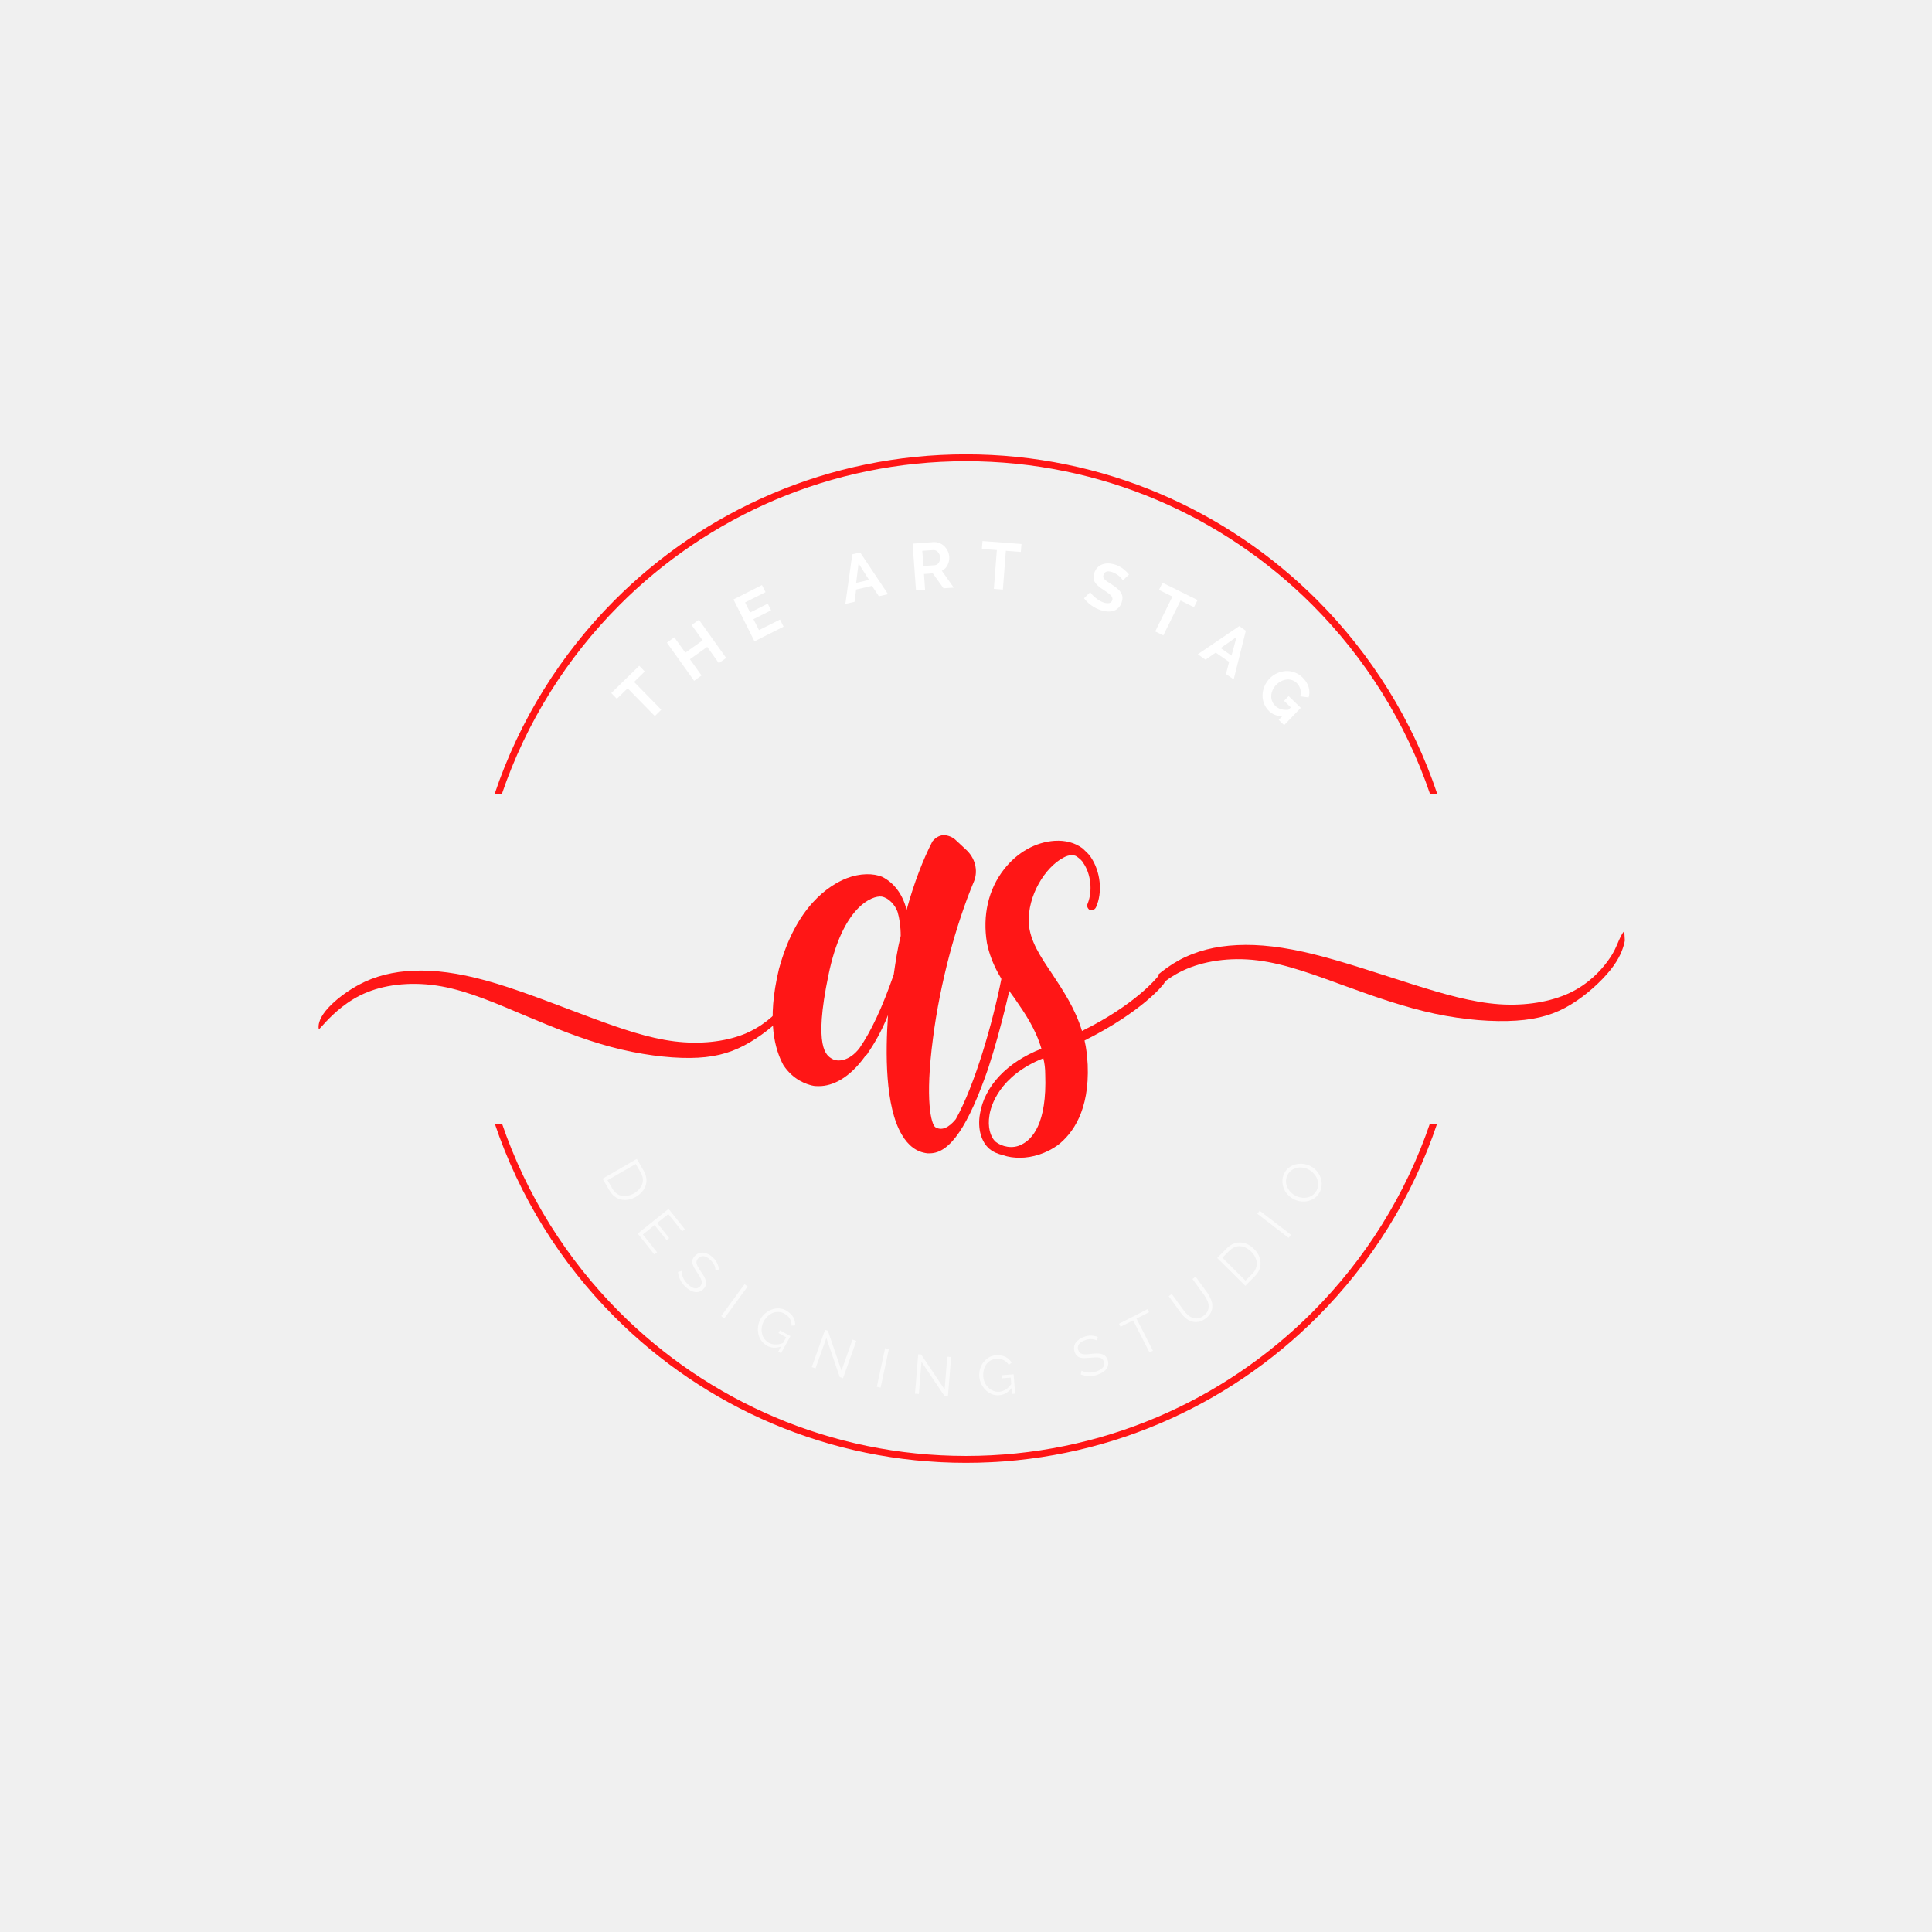
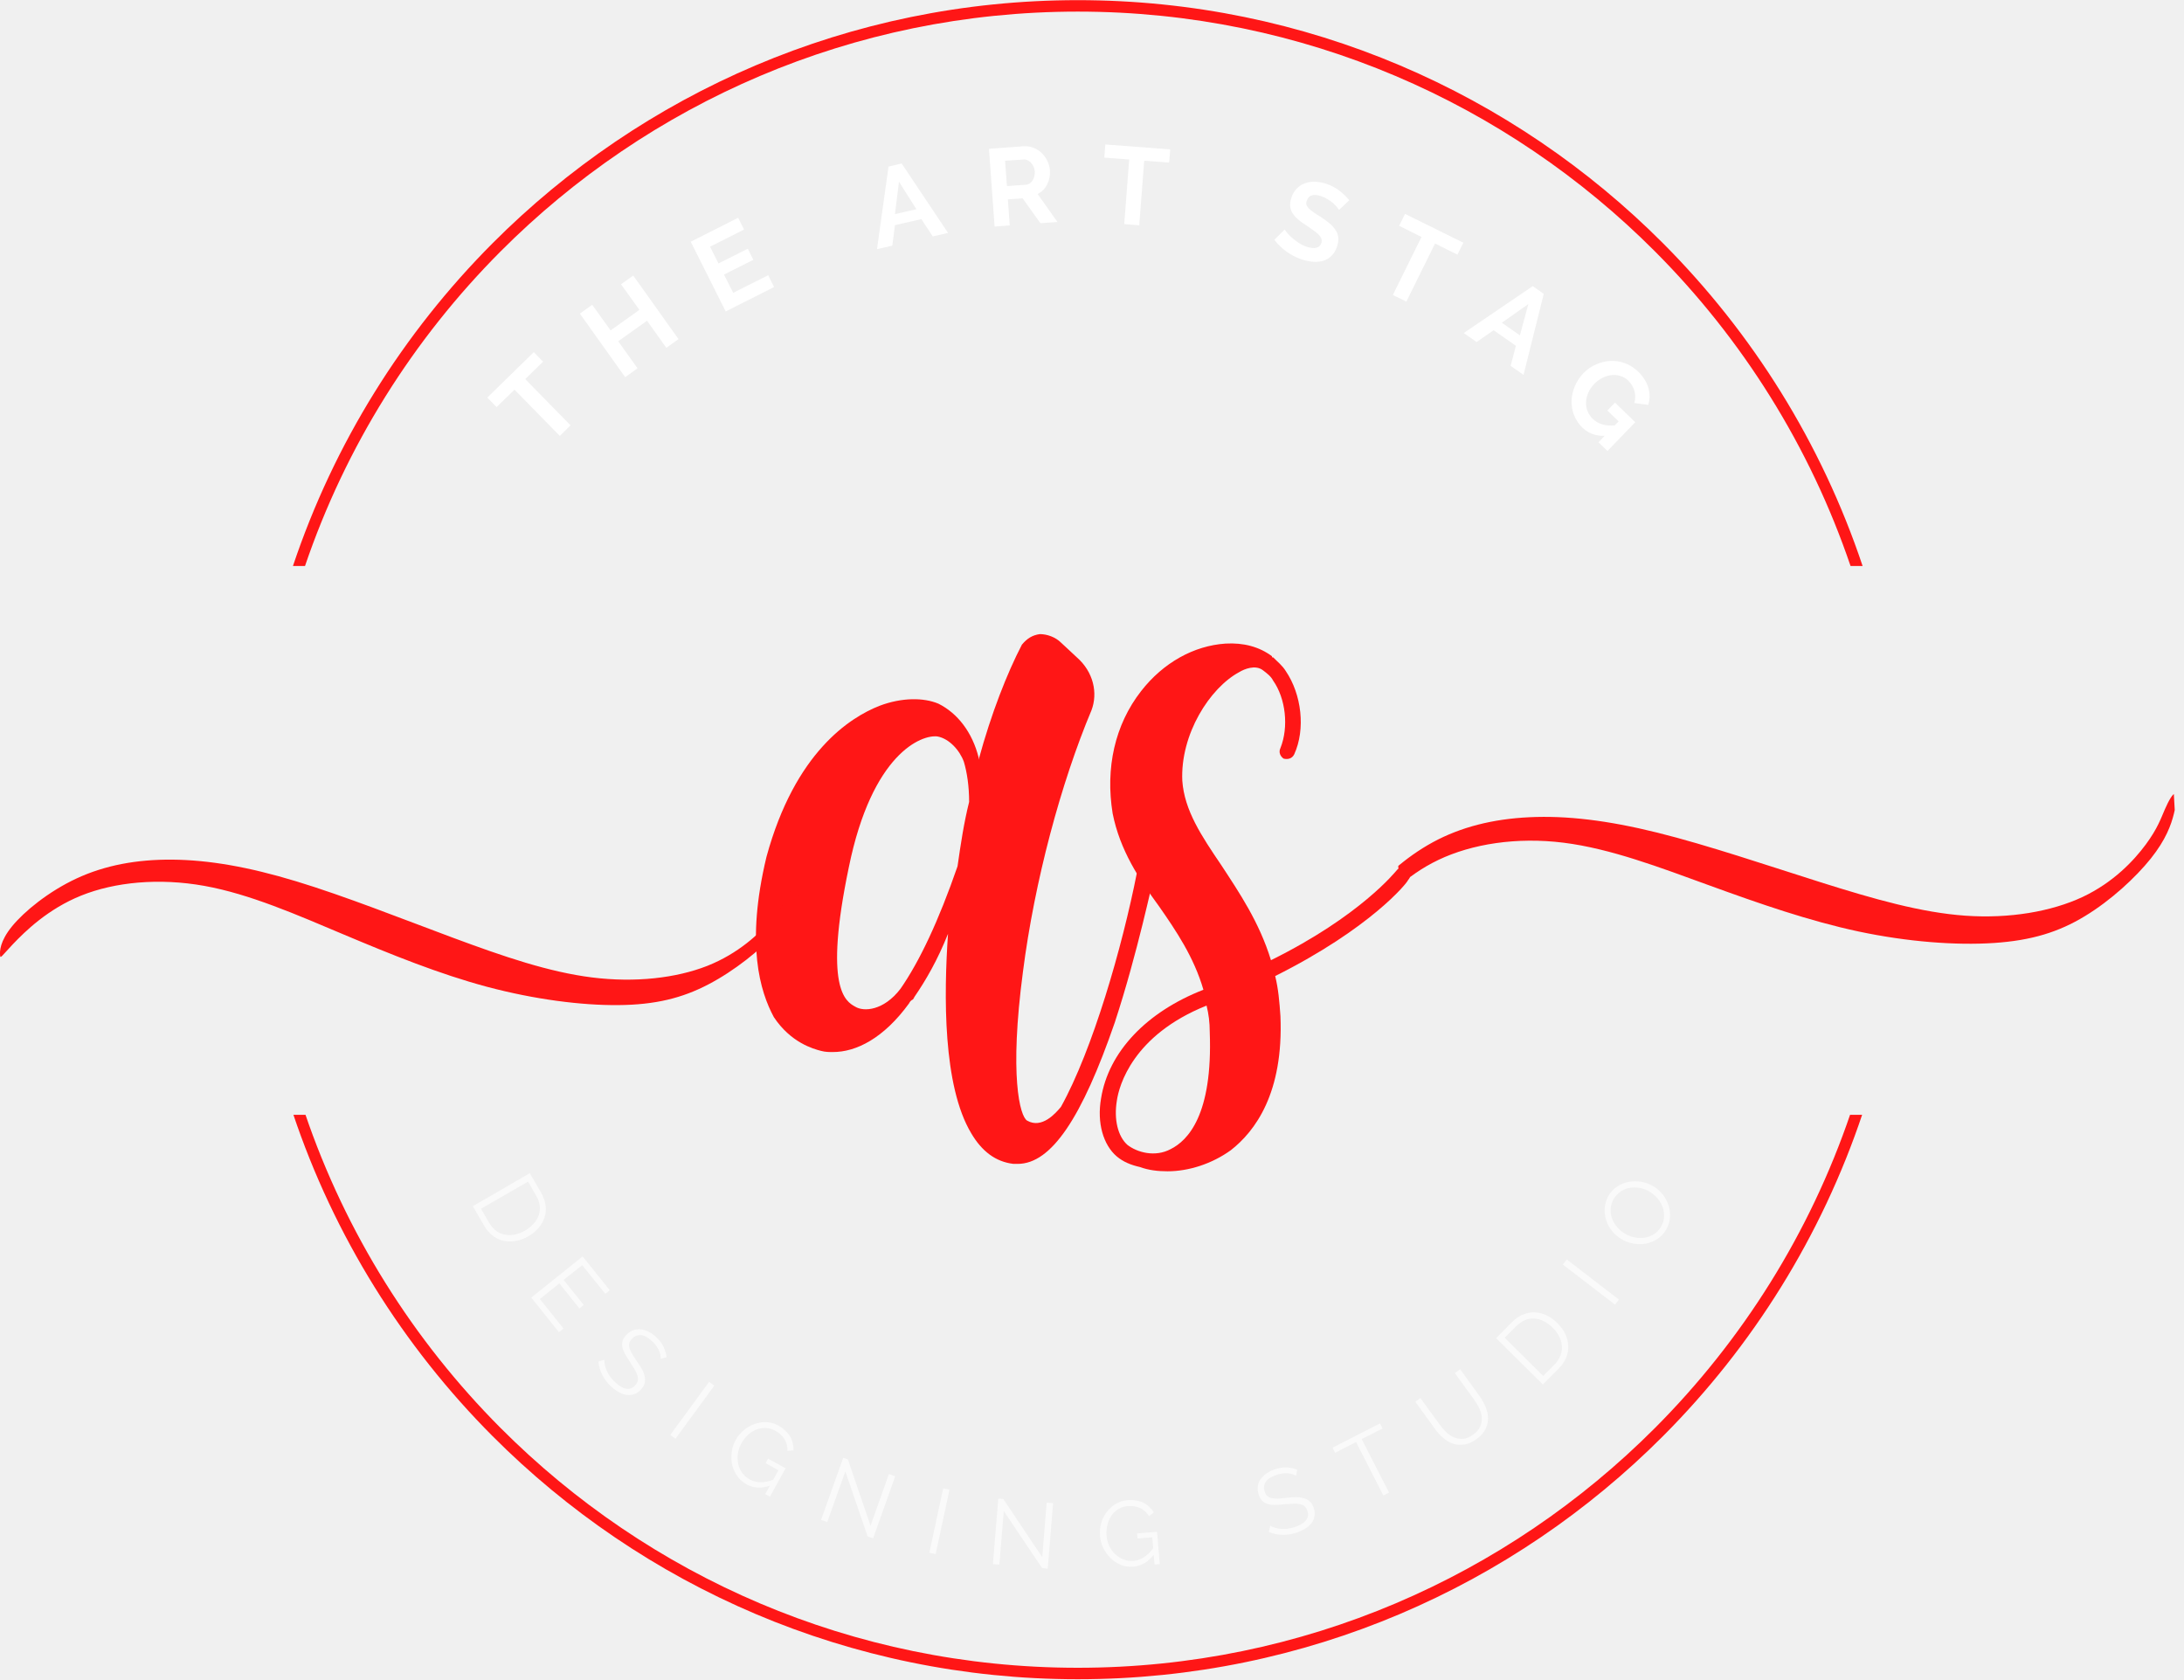
- <svg xmlns="http://www.w3.org/2000/svg" width="500" zoomAndPan="magnify" viewBox="0 0 375 375" height="500" preserveAspectRatio="xMidYMid meet" version="1.0">
+ <svg xmlns="http://www.w3.org/2000/svg" zoomAndPan="magnify" preserveAspectRatio="xMidYMid meet" version="1.0" viewBox="61.84 88.17 254.62 195.78">
  <defs>
    <g />
    <clipPath id="id1">
      <path d="M 95.992 88.168 L 278.992 88.168 L 278.992 154.168 L 95.992 154.168 Z M 95.992 88.168 " clip-rule="nonzero" />
    </clipPath>
    <clipPath id="id2">
      <path d="M 95.992 218.137 L 278.992 218.137 L 278.992 283.949 L 95.992 283.949 Z M 95.992 218.137 " clip-rule="nonzero" />
    </clipPath>
    <clipPath id="id3">
      <path d="M 224 180 L 316 180 L 316 199 L 224 199 Z M 224 180 " clip-rule="nonzero" />
    </clipPath>
    <clipPath id="id4">
      <path d="M 224.574 184.18 L 315.18 179.055 L 316.195 197.027 L 225.59 202.152 Z M 224.574 184.18 " clip-rule="nonzero" />
    </clipPath>
    <clipPath id="id5">
      <path d="M 219.594 184.461 L 315.441 179.043 L 316.457 197.012 L 220.609 202.434 Z M 219.594 184.461 " clip-rule="nonzero" />
    </clipPath>
    <clipPath id="id6">
      <path d="M 61.84 188.25 L 155.59 188.25 L 155.59 205.5 L 61.84 205.5 Z M 61.84 188.25 " clip-rule="nonzero" />
    </clipPath>
  </defs>
  <g fill="#ff1616" fill-opacity="1">
    <g transform="translate(150.833, 214.875)">
      <g>
        <path d="M 44.664 -25.469 C 44.172 -25.594 43.68 -25.348 43.555 -24.977 C 41.832 -16.242 38.387 -4.305 34.695 2.336 C 34.082 3.074 32.48 4.922 30.758 3.938 C 29.898 3.445 28.668 -1.352 30.266 -13.41 C 31.621 -23.992 34.695 -35.434 38.266 -43.926 C 39.004 -45.895 38.512 -48.355 36.543 -50.078 L 34.695 -51.797 C 34.082 -52.414 33.098 -52.781 32.234 -52.781 C 31.375 -52.66 30.758 -52.289 30.145 -51.551 C 28.422 -48.23 26.574 -43.555 25.102 -38.141 L 25.102 -38.387 C 24.363 -41.34 22.641 -43.555 20.426 -44.664 C 18.703 -45.402 16.117 -45.402 13.535 -44.418 C 10.09 -43.062 3.691 -39.004 0.367 -26.82 C -2.09 -16.609 -0.367 -11.074 1.23 -8.121 C 3.199 -5.168 5.781 -4.43 6.766 -4.184 C 7.258 -4.059 7.629 -4.059 8.121 -4.059 C 10.828 -4.059 14.027 -5.66 16.98 -9.719 C 17.102 -9.965 17.227 -10.09 17.473 -10.211 C 17.473 -10.336 17.594 -10.336 17.594 -10.457 C 18.949 -12.426 20.301 -14.766 21.531 -17.84 C 21.039 -10.703 20.918 -0.121 24.238 5.414 C 25.469 7.504 27.066 8.734 29.16 8.98 L 29.652 8.98 C 33.59 8.98 37.156 3.566 40.973 -7.504 C 43.68 -15.75 45.402 -24.238 45.523 -24.363 C 45.402 -24.855 45.156 -25.348 44.664 -25.469 Z M 23.992 -33.219 C 23.379 -30.758 23.008 -28.297 22.641 -25.715 C 20.426 -19.316 18.211 -14.641 15.996 -11.441 C 14.027 -8.859 11.688 -8.734 10.703 -9.352 C 9.598 -9.965 7.012 -11.441 9.965 -25.594 C 12.672 -38.879 18.457 -41.094 20.301 -40.848 C 21.656 -40.602 22.887 -39.25 23.379 -37.895 C 23.746 -36.664 23.992 -35.066 23.992 -33.219 Z M 23.992 -33.219 " />
      </g>
    </g>
  </g>
  <g fill="#ff1616" fill-opacity="1">
    <g transform="translate(194.5104, 214.875)">
      <g>
        <path d="M 31.375 -25.348 C 31.004 -25.594 30.391 -25.594 30.145 -25.223 C 30.02 -25.102 25.961 -19.934 15.504 -14.766 C 14.148 -19.195 11.812 -22.641 9.719 -25.836 C 7.383 -29.281 5.414 -32.234 5.168 -35.68 C 4.922 -41.094 8.367 -46.508 11.812 -48.355 C 12.426 -48.723 13.656 -49.215 14.52 -48.602 C 15.012 -48.23 15.504 -47.863 15.75 -47.371 C 17.227 -45.277 17.594 -41.957 16.609 -39.496 C 16.363 -39.004 16.609 -38.512 16.98 -38.266 C 17.473 -38.141 17.965 -38.266 18.211 -38.758 C 19.562 -41.711 19.07 -45.77 17.227 -48.477 C 16.855 -49.094 16.242 -49.586 15.75 -50.078 L 15.625 -50.078 L 15.625 -50.199 C 14.148 -51.305 12.305 -51.797 10.211 -51.676 C 6.52 -51.43 2.953 -49.461 0.367 -46.141 C -2.707 -42.203 -3.812 -37.156 -2.953 -31.867 C -2.09 -27.559 0.121 -24.238 2.461 -21.039 C 4.43 -18.211 6.52 -15.133 7.629 -11.32 C 0.984 -8.734 -3.445 -4.059 -4.305 1.352 C -4.797 4.184 -4.059 6.766 -2.461 8.121 C -1.723 8.734 -0.859 9.105 0.246 9.352 C 1.23 9.719 2.336 9.844 3.445 9.844 C 5.906 9.844 8.613 8.98 10.828 7.383 C 13.656 5.168 16.98 0.738 16.609 -8.242 C 16.488 -9.965 16.363 -11.441 15.996 -12.918 C 27.066 -18.457 31.375 -23.746 31.496 -24.117 C 31.867 -24.484 31.742 -24.977 31.375 -25.348 Z M 3.812 7.258 C 1.969 8.242 -0.121 7.629 -1.23 6.766 C -2.336 5.781 -2.828 3.812 -2.461 1.598 C -2.215 -0.121 -0.613 -6.027 7.996 -9.473 C 8.242 -8.488 8.367 -7.504 8.367 -6.398 C 8.734 3.32 5.781 6.273 3.812 7.258 Z M 3.812 7.258 " />
      </g>
    </g>
  </g>
  <g clip-path="url(#id1)">
    <path fill="#ff1616" d="M 187.492 88.188 C 214.141 88.188 238.262 99.02 255.723 116.531 C 266.148 126.984 274.199 139.82 278.992 154.156 L 277.586 154.156 C 272.84 140.191 264.961 127.684 254.781 117.477 C 237.562 100.207 213.77 89.523 187.492 89.523 C 161.215 89.523 137.422 100.207 120.203 117.477 C 110.027 127.684 102.145 140.191 97.398 154.156 L 95.992 154.156 C 100.789 139.824 108.84 126.988 119.262 116.531 C 136.723 99.02 160.848 88.188 187.492 88.188 Z M 187.492 88.188 " fill-opacity="1" fill-rule="evenodd" />
  </g>
  <g clip-path="url(#id2)">
    <path fill="#ff1616" d="M 187.492 283.934 C 214.141 283.934 238.262 273.102 255.723 255.59 C 266.148 245.137 274.199 232.301 278.992 217.965 L 277.586 217.965 C 272.84 231.93 264.961 244.438 254.781 254.645 C 237.562 271.914 213.77 282.598 187.492 282.598 C 161.215 282.598 137.422 271.914 120.203 254.645 C 110.027 244.438 102.145 231.93 97.398 217.965 L 95.992 217.965 C 100.789 232.297 108.84 245.133 119.262 255.59 C 136.723 273.102 160.848 283.934 187.492 283.934 Z M 187.492 283.934 " fill-opacity="1" fill-rule="evenodd" />
  </g>
  <g clip-path="url(#id3)">
    <g clip-path="url(#id4)">
      <g clip-path="url(#id5)">
        <path fill="#ff1616" d="M 221.488 192.633 C 222.844 190.727 225.621 188.137 228.883 186.359 C 232.145 184.586 235.898 183.641 240.164 183.441 C 244.43 183.238 249.203 183.785 255.074 185.242 C 260.945 186.699 267.914 189.074 274.129 191.035 C 280.348 192.996 285.828 194.559 290.988 194.922 C 296.152 195.281 301.008 194.434 304.629 192.742 C 308.242 191.039 310.625 188.488 312.012 186.609 C 313.398 184.73 313.785 183.531 314.234 182.512 C 314.676 181.488 315.176 180.648 315.406 180.695 C 315.637 180.742 315.609 181.68 315.289 183.004 C 314.965 184.332 314.348 186.055 312.59 188.258 C 310.836 190.457 307.926 193.148 304.895 194.98 C 301.867 196.82 298.699 197.812 294.301 198.102 C 289.891 198.395 284.25 197.977 278.512 196.762 C 272.773 195.539 266.949 193.512 261.164 191.406 C 255.375 189.301 249.621 187.102 244.141 186.414 C 238.652 185.727 233.438 186.555 229.535 188.418 C 225.633 190.277 223.051 193.188 221.719 194.785 C 220.398 196.387 220.336 196.672 220.27 196.215 C 220.203 195.754 220.137 194.543 221.488 192.633 Z M 221.488 192.633 " fill-opacity="1" fill-rule="evenodd" />
      </g>
    </g>
  </g>
  <g fill="#ffffff" fill-opacity="1">
    <g transform="translate(124.886, 141.1446)">
      <g>
        <path d="M 0.266 -10.812 L -1.812 -8.781 L 3.469 -3.391 L 2.219 -2.156 L -3.062 -7.547 L -5.156 -5.516 L -6.234 -6.625 L -0.812 -11.922 Z M 0.266 -10.812 " />
      </g>
    </g>
  </g>
  <g fill="#ffffff" fill-opacity="1">
    <g transform="translate(133.9456, 132.6874)">
      <g>
        <path d="M 1.719 -12.391 L 7 -4.984 L 5.578 -3.969 L 3.328 -7.125 L -0.031 -4.734 L 2.219 -1.578 L 0.781 -0.547 L -4.5 -7.953 L -3.062 -8.984 L -0.922 -6 L 2.438 -8.391 L 0.297 -11.375 Z M 1.719 -12.391 " />
      </g>
    </g>
  </g>
  <g fill="#ffffff" fill-opacity="1">
    <g transform="translate(145.5871, 124.8991)">
      <g>
        <path d="M 5.812 -4.641 L 6.5 -3.266 L 0.859 -0.422 L -3.219 -8.547 L 2.312 -11.344 L 3 -9.969 L -0.969 -7.969 L 0.016 -6.016 L 3.438 -7.734 L 4.078 -6.438 L 0.656 -4.719 L 1.734 -2.594 Z M 5.812 -4.641 " />
      </g>
    </g>
  </g>
  <g fill="#ffffff" fill-opacity="1">
    <g transform="translate(156.7661, 119.7414)">
      <g />
    </g>
  </g>
  <g fill="#ffffff" fill-opacity="1">
    <g transform="translate(164.0221, 117.229)">
      <g>
        <path d="M 1.406 -9.641 L 2.938 -10 L 8.344 -1.906 L 6.562 -1.5 L 5.234 -3.516 L 2.156 -2.812 L 1.844 -0.422 L 0.062 -0.016 Z M 4.656 -4.672 L 2.625 -7.875 L 2.156 -4.094 Z M 4.656 -4.672 " />
      </g>
    </g>
  </g>
  <g fill="#ffffff" fill-opacity="1">
    <g transform="translate(176.8412, 114.6442)">
      <g>
        <path d="M 0.953 -0.062 L 0.297 -9.125 L 4.297 -9.422 C 4.711 -9.453 5.102 -9.395 5.469 -9.25 C 5.832 -9.113 6.156 -8.91 6.438 -8.641 C 6.719 -8.367 6.941 -8.055 7.109 -7.703 C 7.273 -7.348 7.375 -6.988 7.406 -6.625 C 7.445 -6.031 7.336 -5.477 7.078 -4.969 C 6.828 -4.469 6.457 -4.098 5.969 -3.859 L 8.281 -0.594 L 6.297 -0.453 L 4.219 -3.359 L 2.5 -3.234 L 2.719 -0.203 Z M 2.391 -4.781 L 4.594 -4.938 C 4.75 -4.945 4.895 -4.992 5.031 -5.078 C 5.164 -5.172 5.281 -5.285 5.375 -5.422 C 5.469 -5.566 5.535 -5.727 5.578 -5.906 C 5.629 -6.094 5.648 -6.289 5.641 -6.5 C 5.617 -6.707 5.566 -6.898 5.484 -7.078 C 5.398 -7.254 5.297 -7.406 5.172 -7.531 C 5.047 -7.656 4.906 -7.75 4.75 -7.812 C 4.602 -7.875 4.453 -7.895 4.297 -7.875 L 2.172 -7.734 Z M 2.391 -4.781 " />
      </g>
    </g>
  </g>
  <g fill="#ffffff" fill-opacity="1">
    <g transform="translate(189.8302, 114.0599)">
      <g>
        <path d="M 8.312 -6.938 L 5.406 -7.156 L 4.828 0.375 L 3.078 0.234 L 3.656 -7.297 L 0.75 -7.516 L 0.875 -9.047 L 8.438 -8.469 Z M 8.312 -6.938 " />
      </g>
    </g>
  </g>
  <g fill="#ffffff" fill-opacity="1">
    <g transform="translate(202.2907, 115.4374)">
      <g />
    </g>
  </g>
  <g fill="#ffffff" fill-opacity="1">
    <g transform="translate(209.8123, 117.0613)">
      <g>
        <path d="M 8.141 -4.422 C 8.086 -4.492 8.004 -4.602 7.891 -4.75 C 7.773 -4.895 7.625 -5.051 7.438 -5.219 C 7.25 -5.383 7.035 -5.535 6.797 -5.672 C 6.566 -5.816 6.328 -5.93 6.078 -6.016 C 5.609 -6.172 5.234 -6.203 4.953 -6.109 C 4.672 -6.016 4.477 -5.805 4.375 -5.484 C 4.312 -5.305 4.301 -5.145 4.344 -5 C 4.395 -4.863 4.488 -4.723 4.625 -4.578 C 4.77 -4.441 4.953 -4.297 5.172 -4.141 C 5.391 -3.984 5.656 -3.812 5.969 -3.625 C 6.352 -3.375 6.691 -3.129 6.984 -2.891 C 7.285 -2.648 7.523 -2.391 7.703 -2.109 C 7.891 -1.836 8.004 -1.547 8.047 -1.234 C 8.086 -0.922 8.039 -0.562 7.906 -0.156 C 7.758 0.301 7.539 0.664 7.25 0.938 C 6.969 1.219 6.645 1.41 6.281 1.516 C 5.926 1.617 5.539 1.656 5.125 1.625 C 4.707 1.594 4.285 1.508 3.859 1.375 C 3.211 1.164 2.602 0.859 2.031 0.453 C 1.469 0.047 0.988 -0.414 0.594 -0.938 L 1.812 -2.141 C 1.852 -2.047 1.953 -1.906 2.109 -1.719 C 2.266 -1.539 2.453 -1.352 2.672 -1.156 C 2.898 -0.969 3.156 -0.773 3.438 -0.578 C 3.727 -0.391 4.039 -0.238 4.375 -0.125 C 5.312 0.176 5.879 0.031 6.078 -0.562 C 6.141 -0.75 6.133 -0.926 6.062 -1.094 C 6 -1.258 5.883 -1.422 5.719 -1.578 C 5.551 -1.742 5.344 -1.91 5.094 -2.078 C 4.844 -2.254 4.566 -2.445 4.266 -2.656 C 3.879 -2.895 3.555 -3.133 3.297 -3.375 C 3.035 -3.613 2.832 -3.852 2.688 -4.094 C 2.539 -4.344 2.457 -4.602 2.438 -4.875 C 2.414 -5.156 2.457 -5.457 2.562 -5.781 C 2.707 -6.227 2.914 -6.598 3.188 -6.891 C 3.469 -7.18 3.785 -7.391 4.141 -7.516 C 4.504 -7.648 4.895 -7.711 5.312 -7.703 C 5.738 -7.691 6.172 -7.617 6.609 -7.484 C 7.223 -7.273 7.754 -6.992 8.203 -6.641 C 8.648 -6.297 9.023 -5.93 9.328 -5.547 Z M 8.141 -4.422 " />
      </g>
    </g>
  </g>
  <g fill="#ffffff" fill-opacity="1">
    <g transform="translate(221.457, 121.1841)">
      <g>
        <path d="M 10.297 -3.328 L 7.688 -4.625 L 4.344 2.141 L 2.766 1.375 L 6.109 -5.391 L 3.5 -6.688 L 4.188 -8.078 L 10.984 -4.719 Z M 10.297 -3.328 " />
      </g>
    </g>
  </g>
  <g fill="#ffffff" fill-opacity="1">
    <g transform="translate(232.4424, 126.9644)">
      <g>
        <path d="M 8.094 -5.438 L 9.375 -4.531 L 7.016 4.906 L 5.516 3.859 L 6.125 1.516 L 3.531 -0.297 L 1.547 1.078 L 0.047 0.031 Z M 6.594 0.297 L 7.578 -3.344 L 4.484 -1.172 Z M 6.594 0.297 " />
      </g>
    </g>
  </g>
  <g fill="#ffffff" fill-opacity="1">
    <g transform="translate(242.9666, 134.6997)">
      <g>
        <path d="M 5.953 4.281 C 4.922 4.312 4.055 3.992 3.359 3.328 C 2.93 2.91 2.609 2.43 2.391 1.891 C 2.18 1.359 2.082 0.805 2.094 0.234 C 2.102 -0.328 2.223 -0.891 2.453 -1.453 C 2.68 -2.023 3.023 -2.551 3.484 -3.031 C 3.922 -3.477 4.41 -3.816 4.953 -4.047 C 5.492 -4.285 6.051 -4.422 6.625 -4.453 C 7.195 -4.484 7.758 -4.395 8.312 -4.188 C 8.863 -3.988 9.367 -3.672 9.828 -3.234 C 10.441 -2.641 10.848 -2 11.047 -1.312 C 11.242 -0.633 11.238 0.023 11.031 0.672 L 9.406 0.453 C 9.551 -0.023 9.555 -0.492 9.422 -0.953 C 9.297 -1.41 9.055 -1.812 8.703 -2.156 C 8.43 -2.414 8.125 -2.598 7.781 -2.703 C 7.438 -2.816 7.082 -2.848 6.719 -2.797 C 6.363 -2.754 6.016 -2.645 5.672 -2.469 C 5.328 -2.289 5.016 -2.055 4.734 -1.766 C 4.43 -1.453 4.203 -1.113 4.047 -0.75 C 3.891 -0.395 3.801 -0.035 3.781 0.328 C 3.758 0.691 3.816 1.047 3.953 1.391 C 4.086 1.734 4.289 2.035 4.562 2.297 C 5.195 2.91 6.051 3.164 7.125 3.062 L 7.578 2.594 L 6.266 1.328 L 7.156 0.406 L 9.516 2.688 L 6.281 6.047 L 5.234 5.031 Z M 5.953 4.281 " />
      </g>
    </g>
  </g>
  <g fill="#fafafa" fill-opacity="1">
    <g transform="translate(116.4809, 227.9414)">
      <g>
        <path d="M 0.484 0.844 L 7.125 -3 L 8.422 -0.766 C 8.734 -0.223 8.914 0.289 8.969 0.781 C 9.031 1.281 8.984 1.75 8.828 2.188 C 8.68 2.633 8.445 3.039 8.125 3.406 C 7.801 3.77 7.41 4.086 6.953 4.359 C 6.453 4.648 5.953 4.832 5.453 4.906 C 4.961 4.988 4.488 4.977 4.031 4.875 C 3.582 4.77 3.164 4.566 2.781 4.266 C 2.395 3.961 2.062 3.566 1.781 3.078 Z M 6.578 3.688 C 6.984 3.445 7.316 3.176 7.578 2.875 C 7.848 2.57 8.047 2.242 8.172 1.891 C 8.297 1.535 8.332 1.16 8.281 0.766 C 8.227 0.379 8.082 -0.016 7.844 -0.422 L 6.922 -2.016 L 1.438 1.141 L 2.359 2.734 C 2.598 3.148 2.879 3.477 3.203 3.719 C 3.523 3.957 3.875 4.109 4.25 4.172 C 4.625 4.242 5.008 4.234 5.406 4.141 C 5.801 4.055 6.191 3.906 6.578 3.688 Z M 6.578 3.688 " />
      </g>
    </g>
  </g>
  <g fill="#fafafa" fill-opacity="1">
    <g transform="translate(123.1717, 238.6906)">
      <g>
        <path d="M 4.359 4.359 L 3.828 4.781 L 0.609 0.75 L 6.594 -4.047 L 9.75 -0.109 L 9.234 0.312 L 6.547 -3.031 L 4.375 -1.312 L 6.719 1.609 L 6.219 2.016 L 3.875 -0.906 L 1.609 0.922 Z M 4.359 4.359 " />
      </g>
    </g>
  </g>
  <g fill="#fafafa" fill-opacity="1">
    <g transform="translate(130.6294, 247.4263)">
      <g>
        <path d="M 8.234 -0.844 C 8.254 -1.164 8.18 -1.504 8.016 -1.859 C 7.848 -2.223 7.598 -2.562 7.266 -2.875 C 6.766 -3.344 6.316 -3.586 5.922 -3.609 C 5.523 -3.641 5.176 -3.492 4.875 -3.172 C 4.719 -2.992 4.617 -2.82 4.578 -2.656 C 4.535 -2.5 4.539 -2.316 4.594 -2.109 C 4.645 -1.91 4.742 -1.691 4.891 -1.453 C 5.035 -1.211 5.207 -0.938 5.406 -0.625 C 5.656 -0.289 5.863 0.023 6.031 0.328 C 6.207 0.641 6.32 0.93 6.375 1.203 C 6.438 1.473 6.43 1.738 6.359 2 C 6.297 2.258 6.145 2.516 5.906 2.766 C 5.664 3.023 5.406 3.195 5.125 3.281 C 4.852 3.375 4.566 3.398 4.266 3.359 C 3.961 3.316 3.66 3.211 3.359 3.047 C 3.055 2.879 2.754 2.656 2.453 2.375 C 1.586 1.57 1.094 0.602 0.969 -0.531 L 1.672 -0.734 C 1.672 -0.523 1.691 -0.312 1.734 -0.094 C 1.785 0.125 1.863 0.348 1.969 0.578 C 2.07 0.816 2.203 1.047 2.359 1.266 C 2.523 1.484 2.723 1.695 2.953 1.906 C 3.398 2.32 3.816 2.566 4.203 2.641 C 4.598 2.711 4.953 2.582 5.266 2.25 C 5.422 2.082 5.52 1.906 5.562 1.719 C 5.602 1.539 5.594 1.336 5.531 1.109 C 5.469 0.891 5.359 0.648 5.203 0.391 C 5.055 0.141 4.875 -0.148 4.656 -0.484 C 4.426 -0.828 4.234 -1.141 4.078 -1.422 C 3.922 -1.703 3.816 -1.969 3.766 -2.219 C 3.723 -2.469 3.734 -2.707 3.797 -2.938 C 3.867 -3.164 4.008 -3.395 4.219 -3.625 C 4.469 -3.883 4.734 -4.066 5.016 -4.172 C 5.305 -4.273 5.602 -4.312 5.906 -4.281 C 6.219 -4.25 6.523 -4.156 6.828 -4 C 7.141 -3.852 7.441 -3.641 7.734 -3.359 C 8.109 -3.016 8.383 -2.645 8.562 -2.25 C 8.75 -1.863 8.867 -1.457 8.922 -1.031 Z M 8.234 -0.844 " />
      </g>
    </g>
  </g>
  <g fill="#fafafa" fill-opacity="1">
    <g transform="translate(139.1993, 254.8757)">
      <g>
        <path d="M 0.781 0.578 L 5.312 -5.609 L 5.922 -5.172 L 1.391 1.016 Z M 0.781 0.578 " />
      </g>
    </g>
  </g>
  <g fill="#fafafa" fill-opacity="1">
    <g transform="translate(145.35, 259.1991)">
      <g>
        <path d="M 6.25 2.172 C 5.238 2.516 4.332 2.461 3.531 2.016 C 3.07 1.754 2.703 1.422 2.422 1.016 C 2.141 0.617 1.945 0.18 1.844 -0.297 C 1.75 -0.773 1.734 -1.258 1.797 -1.75 C 1.859 -2.25 2.008 -2.711 2.25 -3.141 C 2.5 -3.586 2.816 -3.973 3.203 -4.297 C 3.586 -4.617 4.004 -4.859 4.453 -5.016 C 4.898 -5.18 5.363 -5.254 5.844 -5.234 C 6.332 -5.211 6.801 -5.078 7.25 -4.828 C 7.57 -4.641 7.848 -4.43 8.078 -4.203 C 8.316 -3.984 8.504 -3.75 8.641 -3.5 C 8.773 -3.258 8.867 -3.004 8.922 -2.734 C 8.984 -2.473 9.008 -2.207 9 -1.938 L 8.297 -1.891 C 8.305 -2.422 8.188 -2.879 7.938 -3.266 C 7.695 -3.66 7.352 -3.977 6.906 -4.219 C 6.539 -4.426 6.16 -4.535 5.766 -4.547 C 5.379 -4.566 5.004 -4.504 4.641 -4.359 C 4.285 -4.211 3.957 -4 3.656 -3.719 C 3.363 -3.438 3.117 -3.117 2.922 -2.766 C 2.711 -2.379 2.578 -1.984 2.516 -1.578 C 2.461 -1.172 2.473 -0.773 2.547 -0.391 C 2.629 -0.004 2.781 0.344 3 0.656 C 3.227 0.977 3.52 1.238 3.875 1.438 C 4.258 1.645 4.676 1.754 5.125 1.766 C 5.582 1.785 6.082 1.691 6.625 1.484 L 7.25 0.375 L 5.75 -0.453 L 6.031 -0.984 L 8.078 0.141 L 6.25 3.453 L 5.703 3.156 Z M 6.25 2.172 " />
      </g>
    </g>
  </g>
  <g fill="#fafafa" fill-opacity="1">
    <g transform="translate(156.6597, 265.0291)">
      <g>
        <path d="M 3.734 -5.328 L 1.625 0.578 L 0.906 0.328 L 3.484 -6.906 L 4.031 -6.719 L 6.672 1.016 L 8.812 -5.016 L 9.547 -4.75 L 6.969 2.484 L 6.328 2.25 Z M 3.734 -5.328 " />
      </g>
    </g>
  </g>
  <g fill="#fafafa" fill-opacity="1">
    <g transform="translate(169.2364, 268.9792)">
      <g>
        <path d="M 0.953 0.203 L 2.562 -7.297 L 3.297 -7.141 L 1.688 0.359 Z M 0.953 0.203 " />
      </g>
    </g>
  </g>
  <g fill="#fafafa" fill-opacity="1">
    <g transform="translate(176.6307, 270.4359)">
      <g>
        <path d="M 2.234 -6.109 L 1.719 0.141 L 0.969 0.078 L 1.594 -7.562 L 2.172 -7.516 L 6.719 -0.734 L 7.234 -7.094 L 7.984 -7.031 L 7.359 0.609 L 6.703 0.547 Z M 2.234 -6.109 " />
      </g>
    </g>
  </g>
  <g fill="#fafafa" fill-opacity="1">
    <g transform="translate(189.9404, 271.0918)">
      <g>
        <path d="M 6.406 -1.656 C 5.75 -0.82 4.957 -0.363 4.031 -0.281 C 3.508 -0.238 3.023 -0.305 2.578 -0.484 C 2.129 -0.672 1.727 -0.938 1.375 -1.281 C 1.031 -1.625 0.75 -2.016 0.531 -2.453 C 0.312 -2.898 0.18 -3.367 0.141 -3.859 C 0.098 -4.367 0.145 -4.863 0.281 -5.344 C 0.414 -5.832 0.629 -6.266 0.922 -6.641 C 1.211 -7.023 1.562 -7.344 1.969 -7.594 C 2.375 -7.844 2.832 -7.988 3.344 -8.031 C 3.719 -8.062 4.066 -8.047 4.391 -7.984 C 4.711 -7.93 5 -7.836 5.25 -7.703 C 5.5 -7.578 5.719 -7.422 5.906 -7.234 C 6.102 -7.047 6.273 -6.836 6.422 -6.609 L 5.859 -6.172 C 5.578 -6.617 5.223 -6.938 4.797 -7.125 C 4.367 -7.312 3.898 -7.383 3.391 -7.344 C 2.973 -7.312 2.598 -7.191 2.266 -6.984 C 1.941 -6.785 1.672 -6.523 1.453 -6.203 C 1.242 -5.879 1.094 -5.52 1 -5.125 C 0.906 -4.727 0.875 -4.328 0.906 -3.922 C 0.938 -3.484 1.039 -3.078 1.219 -2.703 C 1.395 -2.336 1.625 -2.02 1.906 -1.75 C 2.188 -1.477 2.508 -1.27 2.875 -1.125 C 3.238 -0.977 3.625 -0.922 4.031 -0.953 C 4.469 -0.992 4.875 -1.133 5.25 -1.375 C 5.633 -1.613 6 -1.969 6.344 -2.438 L 6.234 -3.703 L 4.516 -3.562 L 4.469 -4.156 L 6.797 -4.344 L 7.109 -0.578 L 6.5 -0.531 Z M 6.406 -1.656 " />
      </g>
    </g>
  </g>
  <g fill="#fafafa" fill-opacity="1">
    <g transform="translate(202.4161, 269.6016)">
      <g />
    </g>
  </g>
  <g fill="#fafafa" fill-opacity="1">
    <g transform="translate(209.7764, 267.8651)">
      <g>
        <path d="M 3.156 -7.656 C 2.875 -7.82 2.535 -7.914 2.141 -7.938 C 1.754 -7.969 1.348 -7.91 0.922 -7.766 C 0.266 -7.547 -0.164 -7.266 -0.375 -6.922 C -0.594 -6.586 -0.629 -6.211 -0.484 -5.797 C -0.41 -5.566 -0.312 -5.395 -0.188 -5.281 C -0.062 -5.176 0.098 -5.098 0.297 -5.047 C 0.504 -5.004 0.75 -4.984 1.031 -4.984 C 1.312 -4.992 1.633 -5.023 2 -5.078 C 2.426 -5.129 2.812 -5.156 3.156 -5.156 C 3.5 -5.156 3.805 -5.113 4.078 -5.031 C 4.348 -4.957 4.578 -4.832 4.766 -4.656 C 4.961 -4.477 5.113 -4.227 5.219 -3.906 C 5.332 -3.57 5.363 -3.258 5.312 -2.969 C 5.27 -2.676 5.16 -2.406 4.984 -2.156 C 4.805 -1.914 4.566 -1.703 4.266 -1.516 C 3.973 -1.328 3.633 -1.164 3.25 -1.031 C 2.125 -0.656 1.035 -0.676 -0.016 -1.094 L 0.156 -1.812 C 0.332 -1.719 0.531 -1.641 0.75 -1.578 C 0.969 -1.516 1.203 -1.473 1.453 -1.453 C 1.703 -1.43 1.961 -1.441 2.234 -1.484 C 2.504 -1.523 2.781 -1.594 3.062 -1.688 C 3.645 -1.883 4.062 -2.141 4.312 -2.453 C 4.57 -2.773 4.629 -3.145 4.484 -3.562 C 4.41 -3.789 4.301 -3.969 4.156 -4.094 C 4.02 -4.219 3.836 -4.301 3.609 -4.344 C 3.379 -4.395 3.113 -4.41 2.812 -4.391 C 2.52 -4.379 2.176 -4.359 1.781 -4.328 C 1.363 -4.285 0.992 -4.258 0.672 -4.25 C 0.359 -4.25 0.082 -4.285 -0.156 -4.359 C -0.406 -4.441 -0.613 -4.566 -0.781 -4.734 C -0.945 -4.91 -1.082 -5.145 -1.188 -5.438 C -1.301 -5.77 -1.336 -6.086 -1.297 -6.391 C -1.266 -6.703 -1.16 -6.984 -0.984 -7.234 C -0.805 -7.484 -0.578 -7.707 -0.297 -7.906 C -0.016 -8.113 0.316 -8.281 0.703 -8.406 C 1.18 -8.57 1.633 -8.645 2.062 -8.625 C 2.488 -8.602 2.898 -8.516 3.297 -8.359 Z M 3.156 -7.656 " />
      </g>
    </g>
  </g>
  <g fill="#fafafa" fill-opacity="1">
    <g transform="translate(220.5122, 263.8431)">
      <g>
        <path d="M 2.516 -9.141 L 0.078 -7.906 L 3.266 -1.672 L 2.609 -1.328 L -0.578 -7.562 L -3.016 -6.312 L -3.312 -6.906 L 2.219 -9.734 Z M 2.516 -9.141 " />
      </g>
    </g>
  </g>
  <g fill="#fafafa" fill-opacity="1">
    <g transform="translate(230.6429, 258.3094)">
      <g>
        <path d="M 2.938 -2.891 C 3.332 -3.172 3.602 -3.477 3.75 -3.812 C 3.906 -4.156 3.973 -4.504 3.953 -4.859 C 3.93 -5.223 3.836 -5.578 3.672 -5.922 C 3.504 -6.273 3.305 -6.613 3.078 -6.938 L 0.812 -10.062 L 1.422 -10.516 L 3.688 -7.391 C 3.988 -6.961 4.227 -6.523 4.406 -6.078 C 4.594 -5.629 4.68 -5.188 4.672 -4.75 C 4.672 -4.32 4.566 -3.906 4.359 -3.5 C 4.16 -3.094 3.82 -2.719 3.344 -2.375 C 2.844 -2.008 2.359 -1.797 1.891 -1.734 C 1.43 -1.672 0.992 -1.707 0.578 -1.844 C 0.172 -1.977 -0.207 -2.203 -0.562 -2.516 C -0.926 -2.836 -1.25 -3.195 -1.531 -3.594 L -3.797 -6.719 L -3.203 -7.156 L -0.938 -4.031 C -0.695 -3.695 -0.43 -3.395 -0.141 -3.125 C 0.148 -2.863 0.457 -2.672 0.781 -2.547 C 1.102 -2.422 1.445 -2.375 1.812 -2.406 C 2.176 -2.445 2.551 -2.609 2.938 -2.891 Z M 2.938 -2.891 " />
      </g>
    </g>
  </g>
  <g fill="#fafafa" fill-opacity="1">
    <g transform="translate(241.0282, 250.2635)">
      <g>
        <path d="M 0.688 -0.688 L -4.766 -6.094 L -2.938 -7.938 C -2.508 -8.375 -2.062 -8.68 -1.594 -8.859 C -1.133 -9.047 -0.672 -9.125 -0.203 -9.094 C 0.266 -9.07 0.719 -8.953 1.156 -8.734 C 1.594 -8.516 2 -8.219 2.375 -7.844 C 2.789 -7.438 3.102 -7.004 3.312 -6.547 C 3.52 -6.086 3.629 -5.629 3.641 -5.172 C 3.66 -4.711 3.578 -4.254 3.391 -3.797 C 3.203 -3.348 2.91 -2.926 2.516 -2.531 Z M 1.828 -7.312 C 1.492 -7.645 1.145 -7.898 0.781 -8.078 C 0.426 -8.254 0.066 -8.352 -0.297 -8.375 C -0.672 -8.406 -1.039 -8.344 -1.406 -8.188 C -1.781 -8.031 -2.129 -7.785 -2.453 -7.453 L -3.766 -6.141 L 0.719 -1.688 L 2.031 -3 C 2.363 -3.344 2.598 -3.695 2.734 -4.062 C 2.879 -4.438 2.938 -4.812 2.906 -5.188 C 2.875 -5.57 2.766 -5.941 2.578 -6.297 C 2.398 -6.66 2.148 -7 1.828 -7.312 Z M 1.828 -7.312 " />
      </g>
    </g>
  </g>
  <g fill="#fafafa" fill-opacity="1">
    <g transform="translate(249.5312, 241.0303)">
      <g>
        <path d="M 0.594 -0.766 L -5.484 -5.438 L -5.031 -6.031 L 1.047 -1.359 Z M 0.594 -0.766 " />
      </g>
    </g>
  </g>
  <g fill="#fafafa" fill-opacity="1">
    <g transform="translate(254.0101, 234.9782)">
      <g>
        <path d="M 2.094 -3.484 C 1.82 -3.016 1.477 -2.645 1.062 -2.375 C 0.645 -2.102 0.203 -1.922 -0.266 -1.828 C -0.742 -1.742 -1.227 -1.742 -1.719 -1.828 C -2.207 -1.91 -2.664 -2.078 -3.094 -2.328 C -3.531 -2.578 -3.906 -2.895 -4.219 -3.281 C -4.539 -3.676 -4.773 -4.109 -4.922 -4.578 C -5.066 -5.047 -5.117 -5.52 -5.078 -6 C -5.047 -6.488 -4.898 -6.957 -4.641 -7.406 C -4.379 -7.863 -4.035 -8.227 -3.609 -8.5 C -3.191 -8.77 -2.742 -8.945 -2.266 -9.031 C -1.785 -9.113 -1.301 -9.113 -0.812 -9.031 C -0.332 -8.945 0.113 -8.785 0.531 -8.547 C 0.977 -8.285 1.359 -7.957 1.672 -7.562 C 1.984 -7.164 2.211 -6.738 2.359 -6.281 C 2.504 -5.832 2.555 -5.363 2.516 -4.875 C 2.484 -4.383 2.344 -3.922 2.094 -3.484 Z M -2.719 -2.984 C -2.352 -2.766 -1.969 -2.617 -1.562 -2.547 C -1.156 -2.473 -0.758 -2.469 -0.375 -2.531 C 0 -2.594 0.348 -2.727 0.672 -2.938 C 1.004 -3.156 1.281 -3.453 1.5 -3.828 C 1.707 -4.191 1.816 -4.57 1.828 -4.969 C 1.848 -5.375 1.789 -5.758 1.656 -6.125 C 1.52 -6.488 1.316 -6.82 1.047 -7.125 C 0.785 -7.438 0.484 -7.691 0.141 -7.891 C -0.211 -8.098 -0.586 -8.238 -0.984 -8.312 C -1.391 -8.395 -1.785 -8.398 -2.172 -8.328 C -2.566 -8.254 -2.922 -8.109 -3.234 -7.891 C -3.555 -7.68 -3.82 -7.398 -4.031 -7.047 C -4.25 -6.66 -4.367 -6.27 -4.391 -5.875 C -4.422 -5.488 -4.363 -5.109 -4.219 -4.734 C -4.082 -4.367 -3.883 -4.035 -3.625 -3.734 C -3.363 -3.43 -3.062 -3.18 -2.719 -2.984 Z M -2.719 -2.984 " />
      </g>
    </g>
  </g>
  <g clip-path="url(#id6)">
    <path fill="#ff1616" d="M 63.234 196.172 C 64.66 194.422 67.512 192.09 70.789 190.57 C 74.066 189.051 77.781 188.348 81.949 188.387 C 86.121 188.426 90.746 189.203 96.391 190.918 C 102.031 192.629 108.695 195.277 114.648 197.492 C 120.602 199.703 125.859 201.496 130.871 202.121 C 135.883 202.746 140.664 202.199 144.293 200.773 C 147.91 199.34 150.371 197.027 151.828 195.305 C 153.281 193.582 153.727 192.457 154.223 191.504 C 154.707 190.551 155.238 189.77 155.461 189.828 C 155.688 189.887 155.609 190.781 155.219 192.035 C 154.832 193.285 154.133 194.902 152.301 196.914 C 150.469 198.926 147.48 201.34 144.426 202.93 C 141.375 204.527 138.23 205.309 133.926 205.344 C 129.609 205.383 124.133 204.68 118.605 203.207 C 113.078 201.727 107.512 199.473 101.984 197.145 C 96.457 194.816 90.969 192.398 85.664 191.445 C 80.352 190.492 75.219 191.004 71.312 192.574 C 67.406 194.141 64.73 196.789 63.344 198.242 C 61.965 199.703 61.887 199.973 61.848 199.531 C 61.809 199.09 61.809 197.926 63.234 196.172 Z M 63.234 196.172 " fill-opacity="1" fill-rule="evenodd" />
  </g>
</svg>
